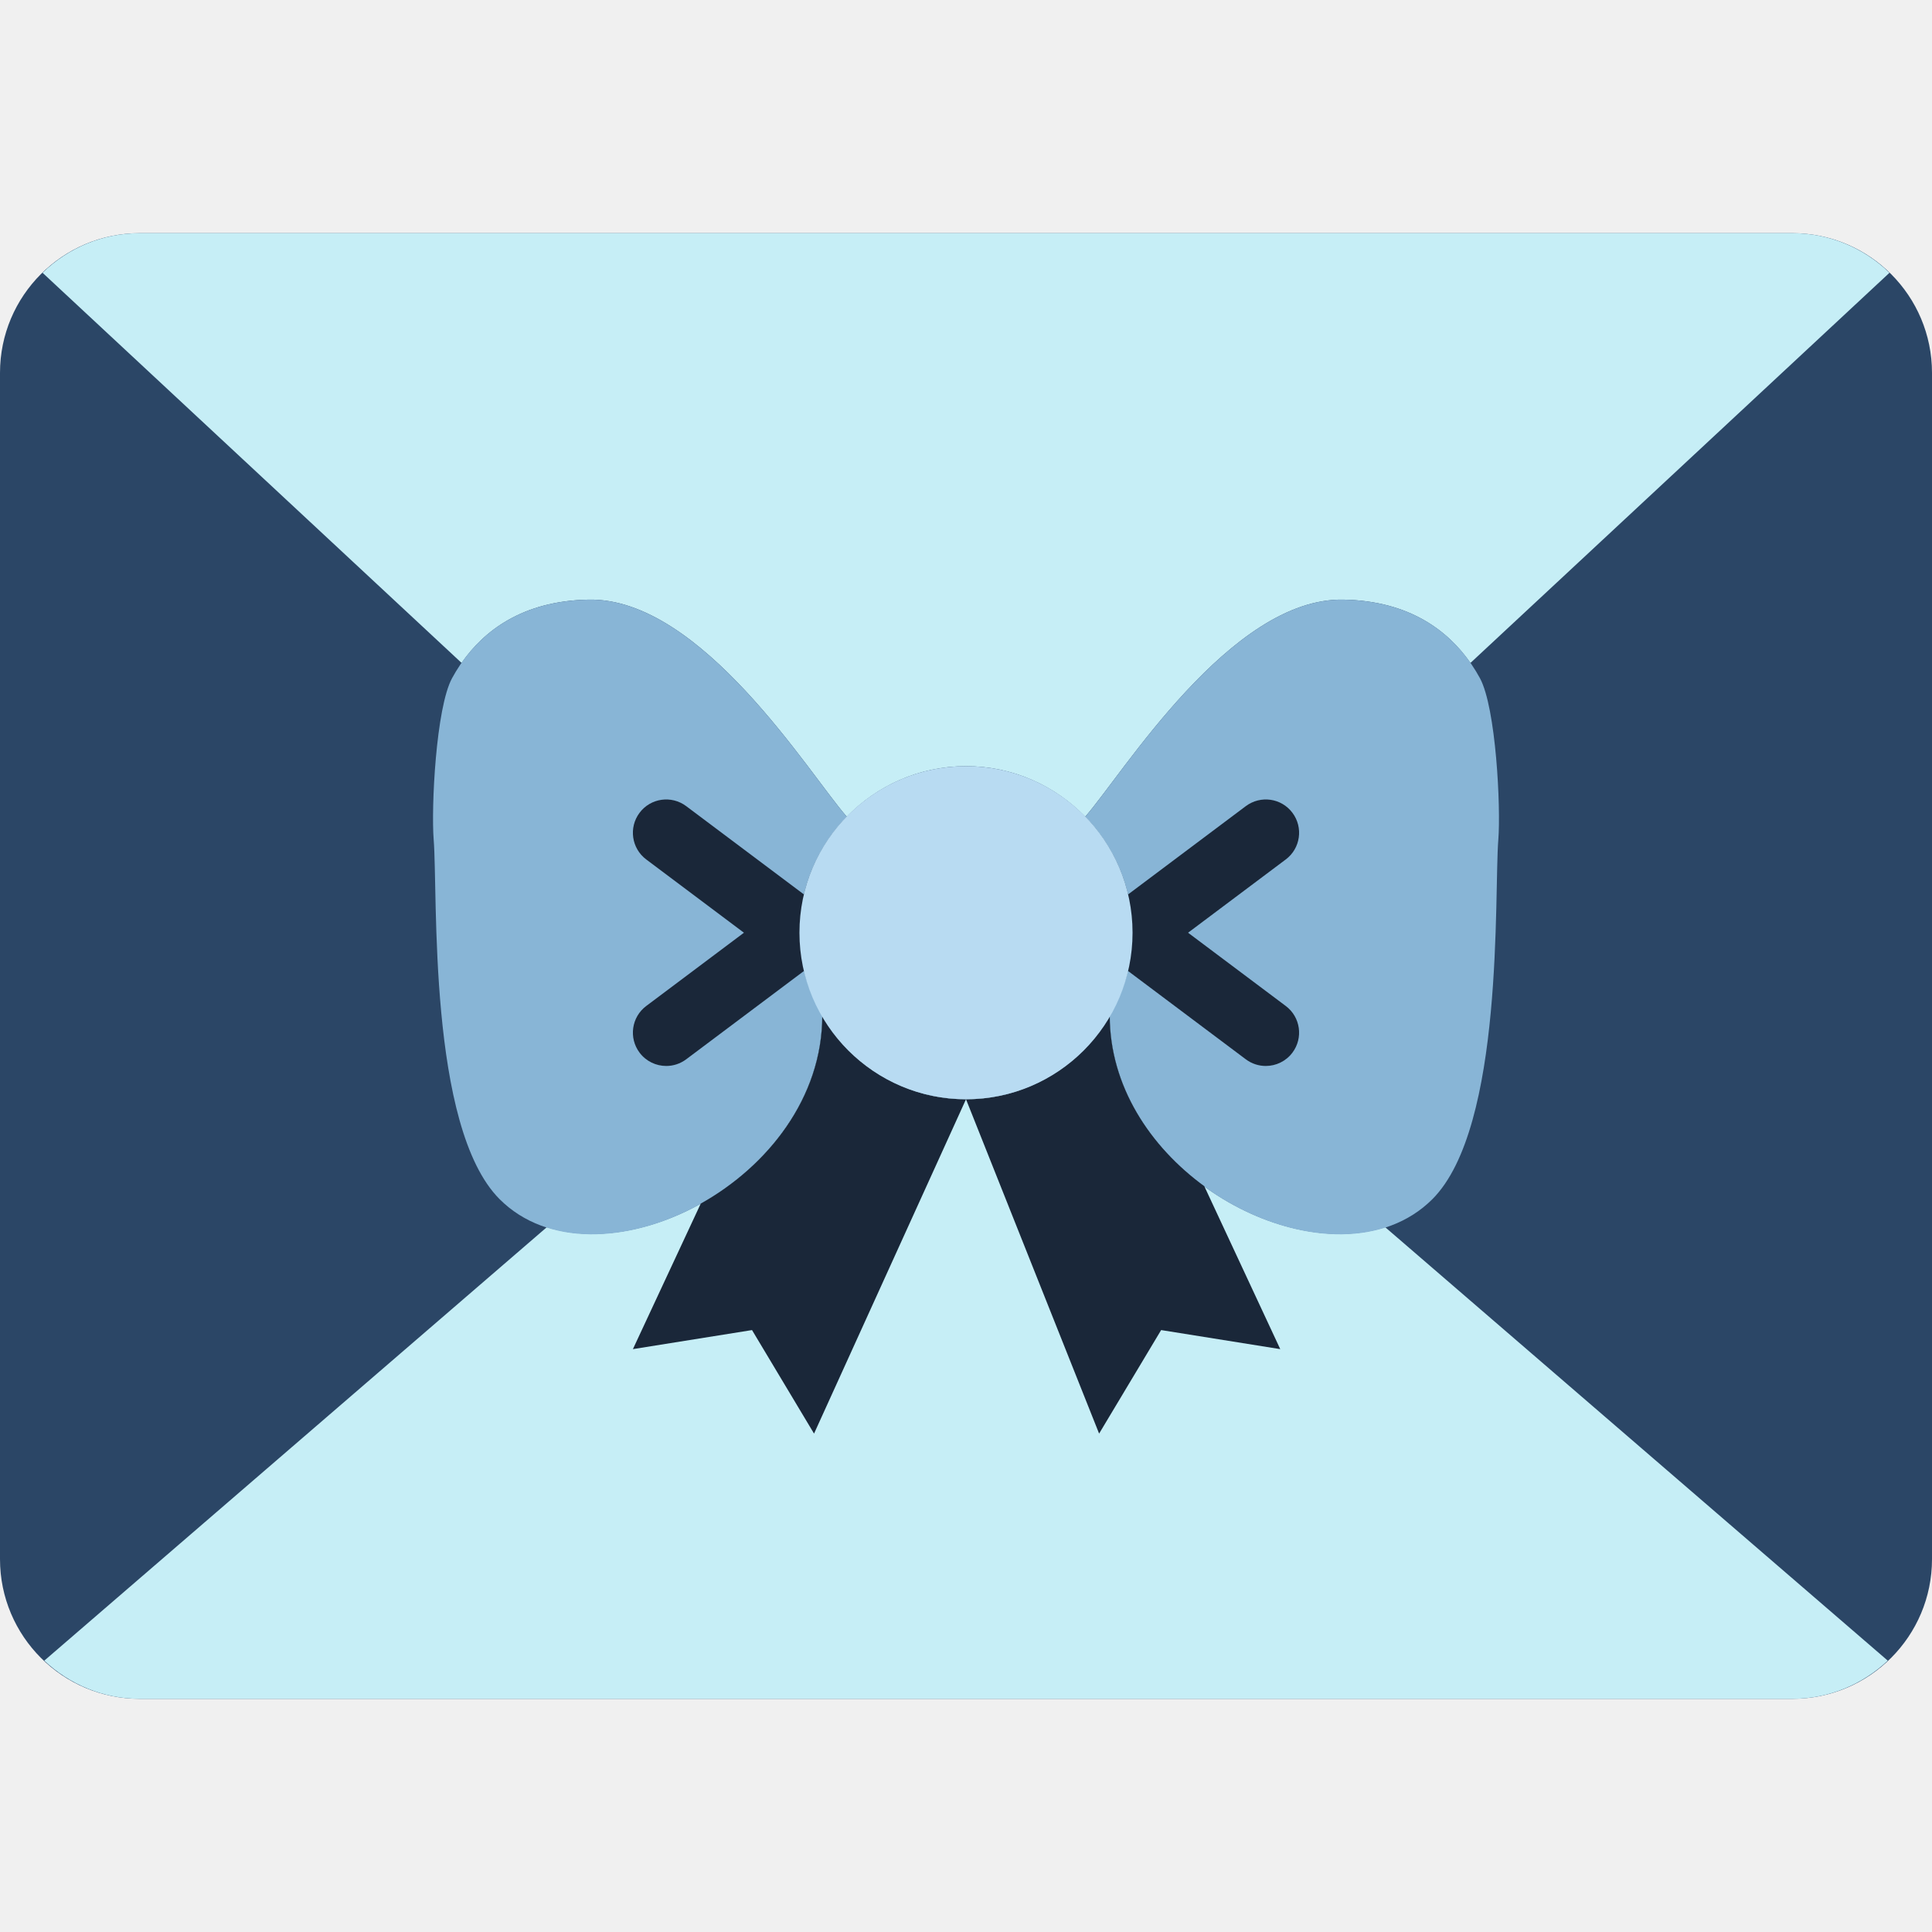
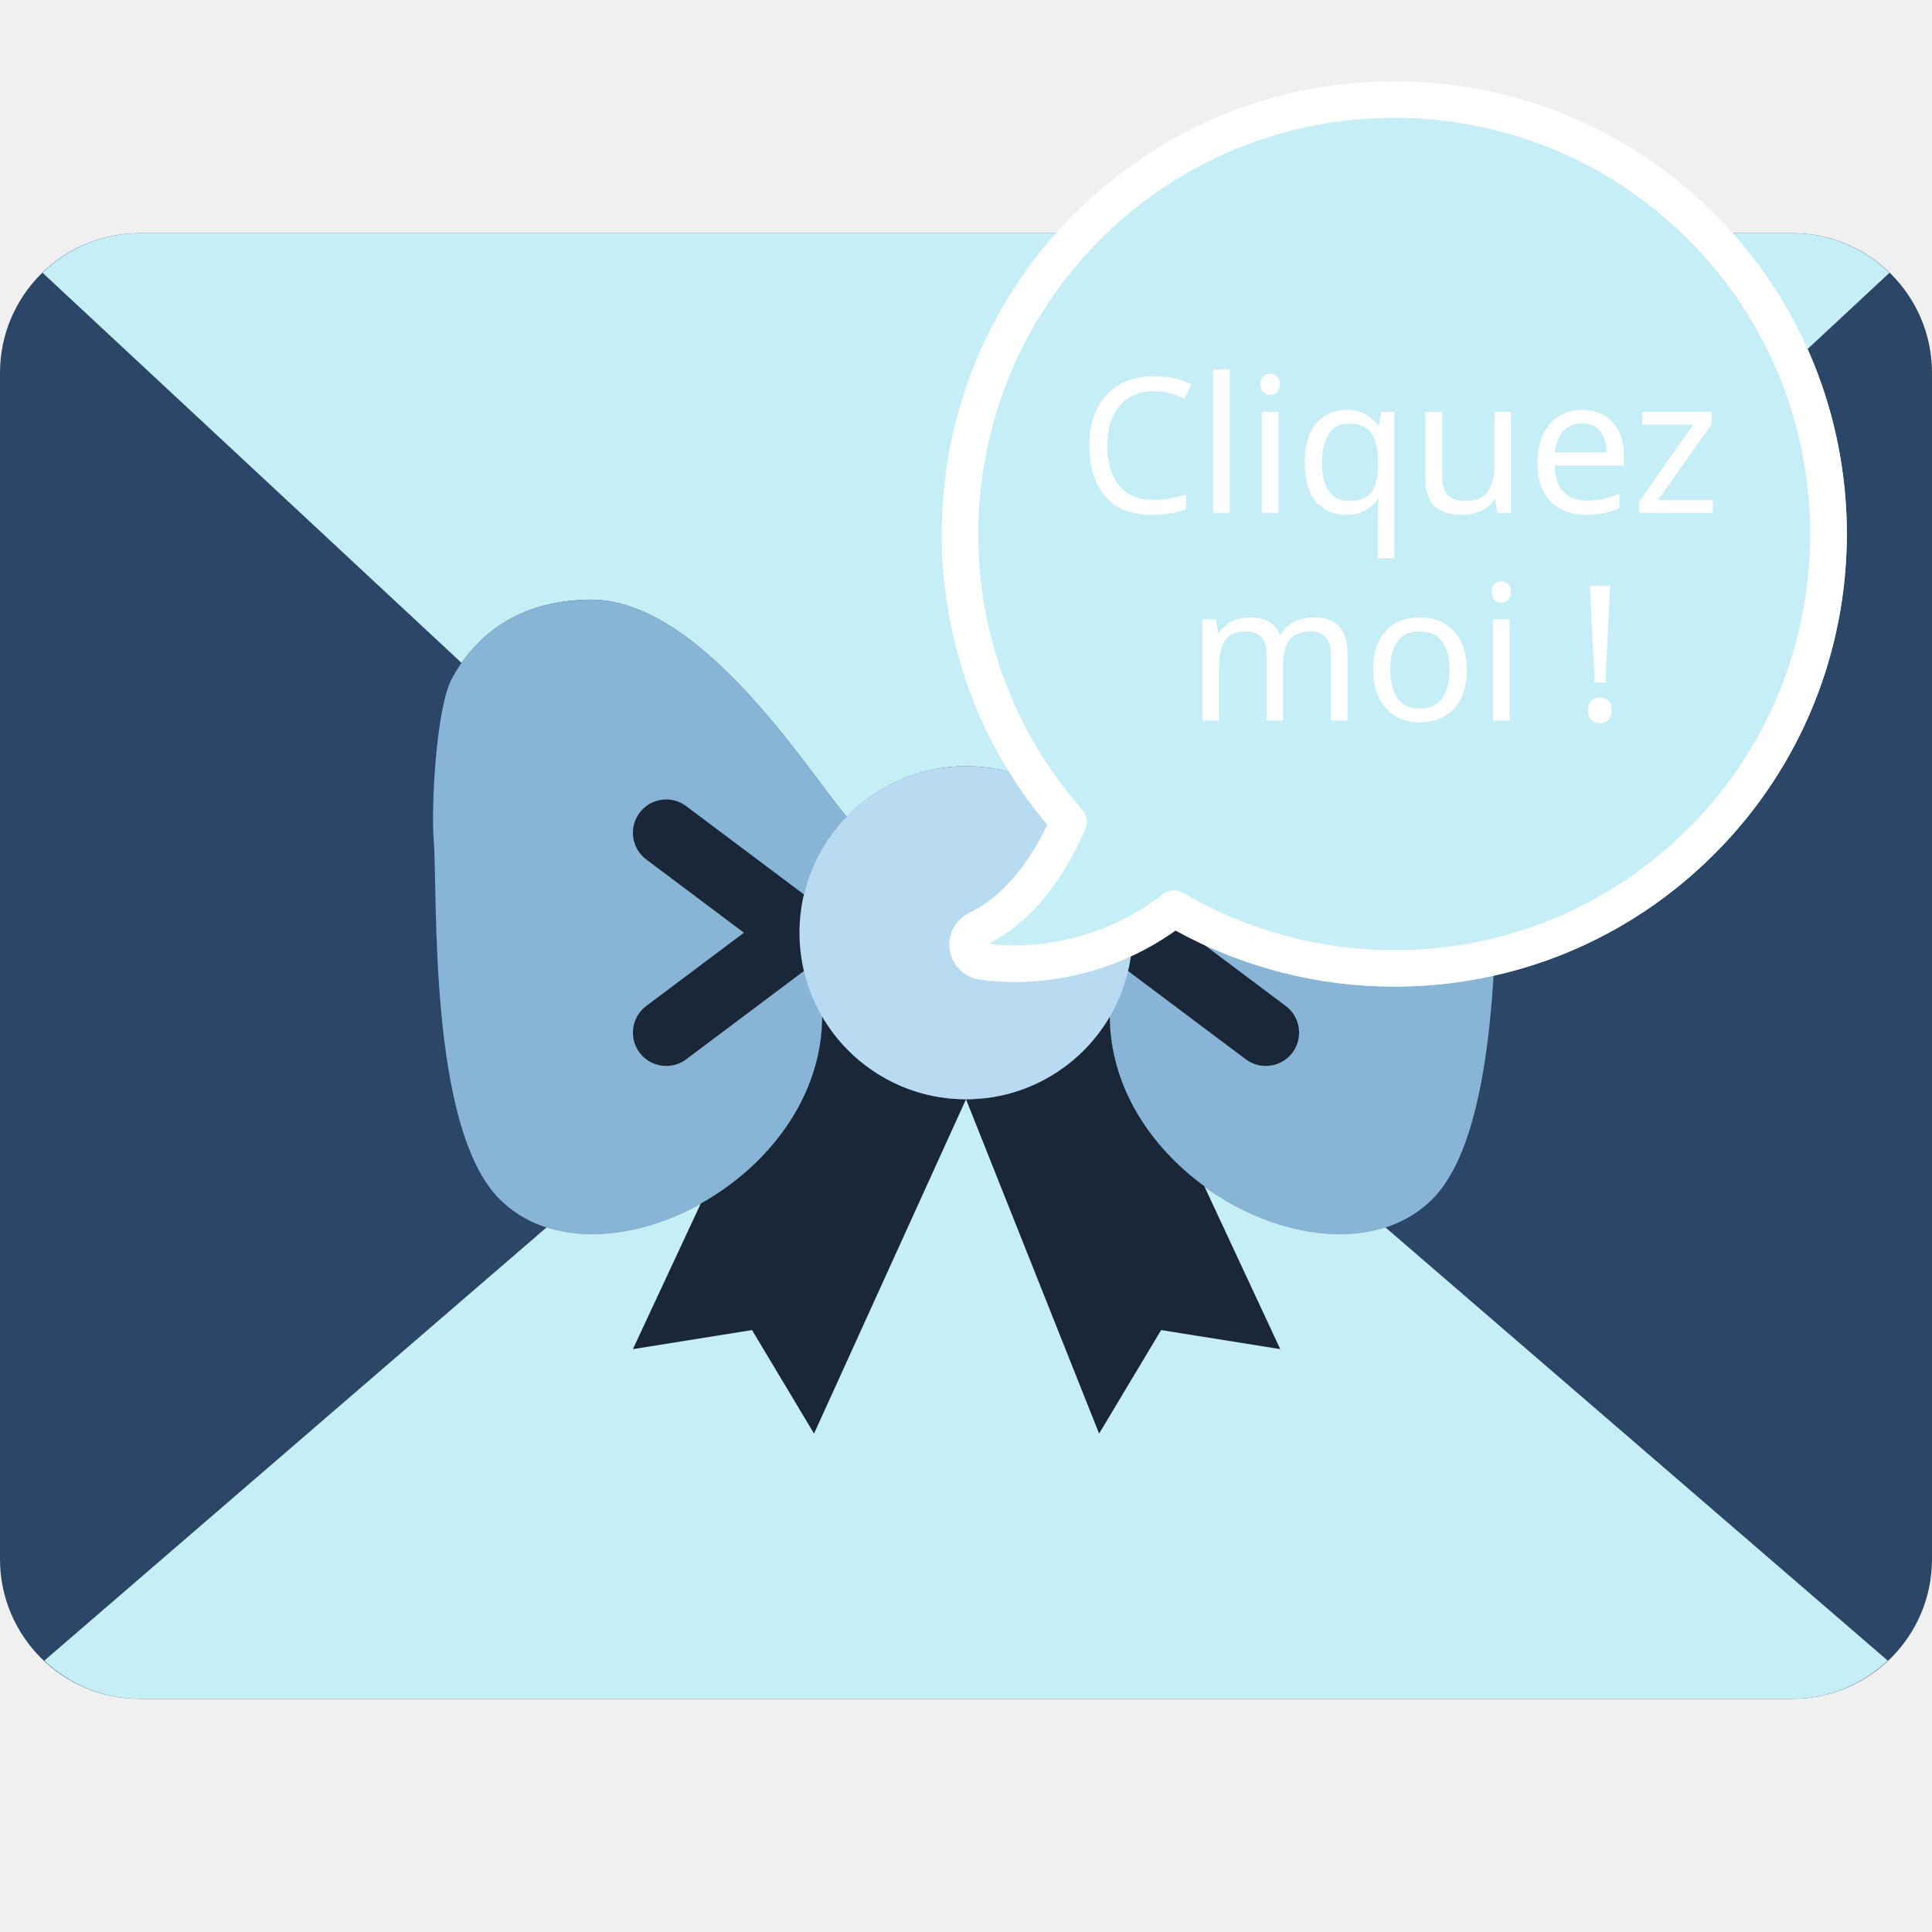
- <svg xmlns="http://www.w3.org/2000/svg" version="1.1" id="Layer_1" x="0px" y="0px" viewBox="0 0 512 512" style="enable-background:new 0 0 512 512;" xml:space="preserve" width="512px" height="512px" class="">
-   <g>
+ <svg xmlns="http://www.w3.org/2000/svg" version="1.1" x="0px" y="0px" width="512px" height="512px" viewBox="0 0 512 512" enable-background="new 0 0 512 512" xml:space="preserve">
+   <g id="Layer_1" display="none">
+     <g display="inline">
+       <g>
+         <path fill="#FABCA3" d="M474.977,450.207H37.032C16.578,450.207,0,433.629,0,413.184V98.816     c0-20.445,16.578-37.023,37.032-37.023h437.944c20.454,0,37.023,16.578,37.023,37.023v314.368     C512,433.629,495.431,450.207,474.977,450.207" />
+         <g>
+           <path fill="#EAD8C3" d="M367.08,325.209c-28.531,9.163-72.986-17.814-72.986-56.107l0,0      c-7.627,13.215-21.742,22.209-38.091,22.209c-16.358,0-30.464-8.994-38.091-22.209l0,0c0,38.293-44.447,65.262-72.986,56.107      L11.735,440.091c6.63,6.232,15.484,10.116,25.3,10.116H474.98c9.815,0,18.67-3.884,25.3-10.116L367.08,325.209z" />
+           <path fill="#EAD8C3" d="M474.975,61.793H37.03c-10.028,0-19.085,4.025-25.759,10.496l111.051,103.389      c5.817-8.351,15.969-16.437,33.651-16.772c29.943-0.574,58.606,46.362,68.431,57.529c8.015-8.236,19.191-13.391,31.594-13.391      c12.412,0,23.578,5.155,31.594,13.391c9.834-11.167,38.497-58.103,68.44-57.529c17.682,0.335,27.833,8.43,33.65,16.781      L500.734,72.289C494.069,65.818,485.003,61.793,474.975,61.793" />
+         </g>
+         <path fill="#8DC4FD" d="M119.804,179.719c5.208-9.569,15.625-20.427,36.167-20.815c29.943-0.574,58.606,46.362,68.431,57.529     c-7.733,7.954-12.544,18.776-12.544,30.746c0,8.024,2.304,15.439,6.047,21.928c0,44.553-60.248,73.931-85.495,48.692     c-19.112-19.12-16.331-81.108-17.479-95.241C114.243,213.934,115.541,187.558,119.804,179.719" />
+         <g>
+           <path fill="#A7D6FE" d="M211.853,256.008c-1.836,0-3.699-0.574-5.288-1.766l-35.31-26.483      c-3.902-2.922-4.687-8.457-1.766-12.359c2.931-3.911,8.457-4.687,12.359-1.766l35.31,26.483      c3.902,2.922,4.687,8.457,1.766,12.359C217.185,254.79,214.537,256.008,211.853,256.008" />
+           <path fill="#A7D6FE" d="M176.561,282.491c-2.684,0-5.332-1.218-7.071-3.531c-2.922-3.901-2.136-9.437,1.766-12.358l35.31-26.483      c3.911-2.913,9.437-2.136,12.359,1.766c2.922,3.902,2.136,9.437-1.766,12.359l-35.31,26.483      C180.259,281.917,178.397,282.491,176.561,282.491" />
+         </g>
+         <path fill="#8DC4FD" d="M392.196,179.719c-5.208-9.569-15.625-20.427-36.167-20.815c-29.943-0.574-58.606,46.362-68.432,57.529     c7.733,7.954,12.545,18.776,12.545,30.746c0,8.024-2.305,15.439-6.047,21.928c0,44.553,60.247,73.931,85.494,48.692     c19.112-19.12,16.331-81.108,17.479-95.241C397.758,213.934,396.46,187.558,392.196,179.719" />
+         <g>
+           <path fill="#A7D6FE" d="M300.146,256.008c-2.684,0-5.332-1.218-7.07-3.531c-2.922-3.902-2.137-9.437,1.766-12.359l35.311-26.483      c3.91-2.922,9.437-2.145,12.358,1.766c2.922,3.902,2.136,9.437-1.766,12.359l-35.31,26.483      C303.846,255.435,301.982,256.008,300.146,256.008" />
+           <path fill="#A7D6FE" d="M335.439,282.491c-1.837,0-3.699-0.574-5.288-1.767l-35.311-26.482      c-3.901-2.922-4.687-8.457-1.766-12.359c2.931-3.902,8.457-4.679,12.358-1.766l35.311,26.482      c3.902,2.922,4.687,8.457,1.766,12.359C340.771,281.273,338.123,282.491,335.439,282.491" />
+           <path fill="#A7D6FE" d="M294.093,269.105L294.093,269.105c-7.627,13.215-21.741,22.209-38.091,22.209      c-16.358,0-30.464-8.994-38.091-22.209l0,0c0,21.821-14.486,39.953-32.203,49.857l-17.982,38.568l31.567-5.049l16.437,27.436      l40.271-88.602l35.274,88.602l16.438-27.436l31.567,5.049l-20.127-43.176C304.861,303.921,294.093,287.898,294.093,269.105" />
+         </g>
+         <path fill="#7DAEE9" d="M300.139,247.177c0,24.373-19.766,44.138-44.139,44.138s-44.138-19.765-44.138-44.138     c0-24.373,19.765-44.138,44.138-44.138S300.139,222.804,300.139,247.177" />
+       </g>
+     </g>
+   </g>
+   <g id="Calque_3" display="none">
+     <g display="inline">
+       <g>
+         <path fill="#4F0611" d="M474.977,450.207H37.032C16.578,450.207,0,433.629,0,413.184V98.816     c0-20.445,16.578-37.023,37.032-37.023h437.944c20.454,0,37.023,16.578,37.023,37.023v314.368     C512,433.629,495.431,450.207,474.977,450.207" />
+         <g>
+           <path fill="#CF4E62" d="M367.08,325.209c-28.531,9.163-72.986-17.814-72.986-56.107l0,0      c-7.627,13.215-21.742,22.209-38.091,22.209c-16.358,0-30.464-8.994-38.091-22.209l0,0c0,38.293-44.447,65.262-72.986,56.107      L11.735,440.091c6.63,6.232,15.484,10.116,25.3,10.116H474.98c9.815,0,18.67-3.884,25.3-10.116L367.08,325.209z" />
+           <path fill="#CF4E62" d="M474.975,61.793H37.03c-10.028,0-19.085,4.025-25.759,10.496l111.051,103.389      c5.817-8.351,15.969-16.437,33.651-16.772c29.943-0.574,58.606,46.362,68.431,57.529c8.015-8.236,19.191-13.391,31.594-13.391      c12.412,0,23.578,5.155,31.594,13.391c9.834-11.167,38.497-58.103,68.44-57.529c17.682,0.335,27.833,8.43,33.65,16.781      L500.734,72.289C494.069,65.818,485.003,61.793,474.975,61.793" />
+         </g>
+         <path fill="#820A1D" d="M119.804,179.719c5.208-9.569,15.625-20.427,36.167-20.815c29.943-0.574,58.606,46.362,68.431,57.529     c-7.733,7.954-12.544,18.776-12.544,30.746c0,8.024,2.304,15.439,6.047,21.928c0,44.553-60.248,73.931-85.495,48.692     c-19.112-19.12-16.331-81.108-17.479-95.241C114.243,213.934,115.541,187.558,119.804,179.719" />
+         <g>
+           <path fill="#973948" d="M211.853,256.008c-1.836,0-3.699-0.574-5.288-1.766l-35.31-26.483      c-3.902-2.922-4.687-8.457-1.766-12.359c2.931-3.911,8.457-4.687,12.359-1.766l35.31,26.483      c3.902,2.922,4.687,8.457,1.766,12.359C217.185,254.79,214.537,256.008,211.853,256.008" />
+           <path fill="#973948" d="M176.561,282.491c-2.684,0-5.332-1.218-7.071-3.531c-2.922-3.901-2.136-9.437,1.766-12.358l35.31-26.483      c3.911-2.913,9.437-2.136,12.359,1.766c2.922,3.902,2.136,9.437-1.766,12.359l-35.31,26.483      C180.259,281.917,178.397,282.491,176.561,282.491" />
+         </g>
+         <path fill="#820A1D" d="M392.196,179.719c-5.208-9.569-15.625-20.427-36.167-20.815c-29.943-0.574-58.606,46.362-68.432,57.529     c7.733,7.954,12.545,18.776,12.545,30.746c0,8.024-2.305,15.439-6.047,21.928c0,44.553,60.247,73.931,85.494,48.692     c19.112-19.12,16.331-81.108,17.479-95.241C397.758,213.934,396.46,187.558,392.196,179.719" />
+         <g>
+           <path fill="#973948" d="M300.146,256.008c-2.684,0-5.332-1.218-7.07-3.531c-2.922-3.901-2.137-9.437,1.766-12.358l35.311-26.483      c3.91-2.922,9.437-2.145,12.358,1.766c2.922,3.902,2.136,9.437-1.766,12.359l-35.31,26.483      C303.846,255.436,301.982,256.008,300.146,256.008" />
+           <path fill="#973948" d="M335.439,282.491c-1.837,0-3.699-0.574-5.288-1.767l-35.311-26.482      c-3.901-2.922-4.687-8.457-1.766-12.359c2.931-3.902,8.457-4.679,12.358-1.766l35.311,26.482      c3.902,2.922,4.687,8.457,1.766,12.359C340.771,281.273,338.123,282.491,335.439,282.491" />
+           <path fill="#973948" d="M294.093,269.105L294.093,269.105c-7.627,13.215-21.741,22.209-38.091,22.209      c-16.358,0-30.464-8.994-38.091-22.209l0,0c0,21.821-14.486,39.953-32.203,49.857l-17.982,38.568l31.567-5.049l16.437,27.436      l40.271-88.602l35.274,88.602l16.438-27.436l31.567,5.049l-20.127-43.176C304.861,303.921,294.093,287.898,294.093,269.105" />
+         </g>
+         <path fill="#CF112D" d="M300.139,247.177c0,24.373-19.766,44.138-44.139,44.138s-44.138-19.765-44.138-44.138     c0-24.373,19.765-44.138,44.138-44.138S300.139,222.804,300.139,247.177" />
+       </g>
+     </g>
+   </g>
+   <g id="Calque_4" display="none">
+     <g display="inline">
+       <g>
+         <path fill="#F59A7B" d="M474.977,450.207H37.032C16.578,450.207,0,433.629,0,413.184V98.816     c0-20.445,16.578-37.023,37.032-37.023h437.944c20.454,0,37.023,16.578,37.023,37.023v314.368     C512,433.629,495.431,450.207,474.977,450.207" />
+         <g>
+           <path fill="#FCD8C0" d="M367.08,325.209c-28.531,9.163-72.986-17.814-72.986-56.107l0,0      c-7.627,13.215-21.742,22.209-38.091,22.209c-16.358,0-30.464-8.994-38.091-22.209l0,0c0,38.293-44.447,65.262-72.986,56.107      L11.735,440.091c6.63,6.232,15.484,10.116,25.3,10.116H474.98c9.815,0,18.67-3.884,25.3-10.116L367.08,325.209z" />
+           <path fill="#FCD8C0" d="M474.975,61.793H37.03c-10.028,0-19.085,4.025-25.759,10.496l111.051,103.389      c5.817-8.351,15.969-16.437,33.651-16.772c29.943-0.574,58.606,46.362,68.431,57.529c8.015-8.236,19.191-13.391,31.594-13.391      c12.412,0,23.578,5.155,31.594,13.391c9.834-11.167,38.497-58.103,68.44-57.529c17.682,0.335,27.833,8.43,33.65,16.781      L500.734,72.289C494.069,65.818,485.003,61.793,474.975,61.793" />
+         </g>
+         <path fill="#BEFAE2" d="M119.804,179.719c5.208-9.569,15.625-20.427,36.167-20.815c29.943-0.574,58.606,46.362,68.431,57.529     c-7.733,7.954-12.544,18.776-12.544,30.747c0,8.023,2.304,15.438,6.047,21.928c0,44.553-60.248,73.931-85.495,48.692     c-19.112-19.12-16.331-81.108-17.479-95.241C114.243,213.934,115.541,187.558,119.804,179.719" />
+         <g>
+           <path fill="#87FFE5" d="M211.853,256.008c-1.836,0-3.699-0.574-5.288-1.766l-35.31-26.483      c-3.902-2.922-4.687-8.457-1.766-12.359c2.931-3.911,8.457-4.687,12.359-1.766l35.31,26.483      c3.902,2.922,4.687,8.457,1.766,12.359C217.185,254.79,214.537,256.008,211.853,256.008" />
+           <path fill="#87FFE5" d="M176.561,282.491c-2.684,0-5.332-1.218-7.071-3.531c-2.922-3.901-2.136-9.437,1.766-12.358l35.31-26.483      c3.911-2.913,9.437-2.136,12.359,1.766c2.922,3.902,2.136,9.437-1.766,12.359l-35.31,26.483      C180.259,281.917,178.397,282.491,176.561,282.491" />
+         </g>
+         <path fill="#BEFAE2" d="M392.196,179.719c-5.208-9.569-15.625-20.427-36.167-20.815c-29.943-0.574-58.606,46.362-68.432,57.529     c7.733,7.954,12.545,18.776,12.545,30.747c0,8.023-2.305,15.438-6.047,21.928c0,44.553,60.247,73.931,85.494,48.692     c19.112-19.12,16.331-81.108,17.479-95.241C397.758,213.934,396.46,187.558,392.196,179.719" />
+         <g>
+           <path fill="#87FFE5" d="M300.146,256.008c-2.684,0-5.332-1.218-7.07-3.531c-2.922-3.901-2.137-9.437,1.766-12.358l35.311-26.483      c3.91-2.922,9.437-2.145,12.358,1.766c2.922,3.902,2.136,9.437-1.766,12.359l-35.31,26.483      C303.846,255.436,301.982,256.008,300.146,256.008" />
+           <path fill="#87FFE5" d="M335.439,282.491c-1.837,0-3.699-0.574-5.288-1.767l-35.311-26.482      c-3.901-2.922-4.687-8.457-1.766-12.359c2.931-3.902,8.457-4.679,12.358-1.766l35.311,26.482      c3.902,2.922,4.687,8.457,1.766,12.359C340.771,281.273,338.123,282.491,335.439,282.491" />
+           <path fill="#87FFE5" d="M294.093,269.105L294.093,269.105c-7.627,13.215-21.741,22.209-38.091,22.209      c-16.358,0-30.464-8.994-38.091-22.209l0,0c0,21.821-14.486,39.953-32.203,49.857l-17.982,38.568l31.567-5.049l16.437,27.436      l40.271-88.602l35.274,88.602l16.438-27.436l31.567,5.049l-20.127-43.176C304.861,303.921,294.093,287.898,294.093,269.105" />
+         </g>
+         <path fill="#E7FAFA" d="M300.139,247.177c0,24.373-19.766,44.138-44.139,44.138s-44.138-19.765-44.138-44.138     c0-24.373,19.765-44.138,44.138-44.138S300.139,222.804,300.139,247.177" />
+       </g>
+     </g>
+   </g>
+   <g id="Calque_5" display="none">
+     <g display="inline">
+       <g>
+         <path fill="#4B7F8B" d="M474.977,450.207H37.032C16.578,450.207,0,433.629,0,413.184V98.816     c0-20.445,16.578-37.023,37.032-37.023h437.943c20.454,0,37.023,16.578,37.023,37.023v314.368     C512,433.629,495.431,450.207,474.977,450.207" />
+         <g>
+           <path fill="#B4D6C2" d="M367.08,325.209c-28.531,9.163-72.986-17.814-72.986-56.107l0,0      c-7.627,13.215-21.742,22.209-38.091,22.209c-16.358,0-30.464-8.994-38.091-22.209l0,0c0,38.293-44.447,65.263-72.986,56.107      L11.735,440.091c6.63,6.232,15.484,10.116,25.3,10.116H474.98c9.814,0,18.67-3.884,25.3-10.116L367.08,325.209z" />
+           <path fill="#B4D6C2" d="M474.975,61.793H37.03c-10.028,0-19.085,4.025-25.759,10.496l111.051,103.389      c5.817-8.351,15.969-16.437,33.651-16.772c29.943-0.574,58.606,46.362,68.431,57.529c8.015-8.236,19.191-13.391,31.594-13.391      c12.412,0,23.578,5.155,31.594,13.391c9.834-11.167,38.497-58.103,68.44-57.529c17.682,0.335,27.833,8.43,33.649,16.781      L500.734,72.289C494.069,65.818,485.003,61.793,474.975,61.793" />
+         </g>
+         <path fill="#F1DFBA" d="M119.804,179.719c5.208-9.569,15.625-20.427,36.167-20.815c29.943-0.574,58.606,46.362,68.431,57.529     c-7.733,7.954-12.544,18.776-12.544,30.747c0,8.023,2.304,15.438,6.047,21.928c0,44.553-60.248,73.931-85.495,48.691     c-19.112-19.119-16.331-81.107-17.479-95.241C114.243,213.934,115.541,187.558,119.804,179.719" />
+         <g>
+           <path fill="#D8A086" d="M211.853,256.008c-1.836,0-3.699-0.574-5.288-1.766l-35.31-26.483      c-3.902-2.922-4.687-8.457-1.766-12.359c2.931-3.911,8.457-4.687,12.359-1.766l35.31,26.483      c3.902,2.922,4.687,8.457,1.766,12.359C217.185,254.79,214.537,256.008,211.853,256.008" />
+           <path fill="#D8A086" d="M176.561,282.491c-2.684,0-5.332-1.218-7.071-3.531c-2.922-3.901-2.136-9.437,1.766-12.358l35.31-26.482      c3.911-2.913,9.437-2.137,12.359,1.766c2.922,3.902,2.136,9.438-1.766,12.359l-35.31,26.482      C180.259,281.917,178.397,282.491,176.561,282.491" />
+         </g>
+         <path fill="#F1DFBA" d="M392.196,179.719c-5.208-9.569-15.625-20.427-36.167-20.815c-29.943-0.574-58.606,46.362-68.432,57.529     c7.732,7.954,12.545,18.776,12.545,30.747c0,8.023-2.306,15.438-6.047,21.928c0,44.553,60.246,73.931,85.493,48.691     c19.112-19.119,16.331-81.107,17.479-95.241C397.758,213.934,396.46,187.558,392.196,179.719" />
+         <g>
+           <path fill="#D8A086" d="M300.146,256.008c-2.685,0-5.332-1.218-7.07-3.531c-2.922-3.901-2.137-9.437,1.766-12.358l35.312-26.483      c3.909-2.922,9.437-2.145,12.357,1.766c2.922,3.902,2.136,9.437-1.766,12.359l-35.31,26.483      C303.846,255.436,301.982,256.008,300.146,256.008" />
+           <path fill="#D8A086" d="M335.439,282.491c-1.838,0-3.699-0.574-5.288-1.767l-35.312-26.482c-3.9-2.922-4.688-8.457-1.766-12.359      c2.931-3.902,8.457-4.679,12.357-1.766l35.312,26.482c3.901,2.922,4.687,8.457,1.766,12.358      C340.771,281.273,338.123,282.491,335.439,282.491" />
+           <path fill="#D8A086" d="M294.093,269.105L294.093,269.105c-7.627,13.215-21.741,22.209-38.091,22.209      c-16.358,0-30.464-8.994-38.091-22.209l0,0c0,21.82-14.486,39.953-32.203,49.856l-17.982,38.568l31.567-5.05l16.437,27.437      l40.271-88.603l35.274,88.603l16.438-27.437l31.567,5.05l-20.127-43.177C304.861,303.921,294.093,287.898,294.093,269.105" />
+         </g>
+         <path fill="#F2F2EF" d="M300.139,247.177c0,24.373-19.766,44.138-44.139,44.138s-44.138-19.765-44.138-44.138     c0-24.373,19.765-44.138,44.138-44.138S300.139,222.804,300.139,247.177" />
+       </g>
+     </g>
+   </g>
+   <g id="Calque_6">
    <g>
-       <path style="fill:#2B4666" d="M474.977,450.207H37.032C16.578,450.207,0,433.629,0,413.184V98.816   c0-20.445,16.578-37.023,37.032-37.023h437.945c20.454,0,37.023,16.578,37.023,37.023v314.368   C512,433.629,495.431,450.207,474.977,450.207" data-original="#D6CEC5" class="" data-old_color="#F59A7B" />
      <g>
-         <path style="fill:#C6EEF6" d="M367.08,325.209c-28.531,9.163-72.986-17.814-72.986-56.108l0,0    c-7.627,13.215-21.742,22.21-38.091,22.21c-16.358,0-30.464-8.995-38.091-22.21l0,0c0,38.294-44.447,65.262-72.986,56.108    L11.735,440.091c6.63,6.232,15.484,10.116,25.3,10.116H474.98c9.816,0,18.67-3.884,25.3-10.116L367.08,325.209z" data-original="#F7EEE4" class="active-path" data-old_color="#FCD8C0" />
-         <path style="fill:#C6EEF6" d="M474.975,61.793H37.03c-10.028,0-19.085,4.025-25.759,10.496l111.051,103.389    c5.817-8.351,15.969-16.437,33.651-16.772c29.943-0.574,58.606,46.362,68.431,57.529c8.015-8.236,19.191-13.391,31.594-13.391    c12.412,0,23.578,5.155,31.594,13.391c9.834-11.167,38.497-58.103,68.44-57.529c17.682,0.335,27.833,8.43,33.651,16.781    L500.734,72.289C494.069,65.818,485.003,61.793,474.975,61.793" data-original="#F7EEE4" class="active-path" data-old_color="#FCD8C0" />
+         <path fill="#2B4666" d="M474.977,450.207H37.032C16.578,450.207,0,433.629,0,413.184V98.816     c0-20.445,16.578-37.023,37.032-37.023h437.944c20.454,0,37.023,16.578,37.023,37.023v314.368     C512,433.629,495.431,450.207,474.977,450.207" />
+         <g>
+           <path fill="#C6EEF6" d="M367.08,325.209c-28.531,9.163-72.986-17.814-72.986-56.107l0,0      c-7.627,13.215-21.742,22.209-38.091,22.209c-16.358,0-30.464-8.994-38.091-22.209l0,0c0,38.293-44.447,65.262-72.986,56.107      L11.735,440.091c6.63,6.232,15.484,10.116,25.3,10.116H474.98c9.815,0,18.67-3.884,25.3-10.116L367.08,325.209z" />
+           <path fill="#C6EEF6" d="M474.975,61.793H37.03c-10.028,0-19.085,4.025-25.759,10.496l111.051,103.389      c5.817-8.351,15.969-16.437,33.651-16.772c29.943-0.574,58.606,46.362,68.431,57.529c8.015-8.236,19.191-13.391,31.594-13.391      c12.412,0,23.578,5.155,31.594,13.391c9.834-11.167,38.497-58.103,68.44-57.529c17.682,0.335,27.833,8.43,33.65,16.781      L500.734,72.289C494.069,65.818,485.003,61.793,474.975,61.793" />
+         </g>
+         <path fill="#88B5D6" d="M119.804,179.719c5.208-9.569,15.625-20.427,36.167-20.815c29.943-0.574,58.606,46.362,68.431,57.529     c-7.733,7.954-12.544,18.776-12.544,30.747c0,8.023,2.304,15.438,6.047,21.928c0,44.553-60.248,73.931-85.495,48.692     c-19.112-19.12-16.331-81.108-17.479-95.241C114.243,213.934,115.541,187.558,119.804,179.719" />
+         <g>
+           <path fill="#1A2739" d="M211.853,256.008c-1.836,0-3.699-0.574-5.288-1.766l-35.31-26.483      c-3.902-2.922-4.687-8.457-1.766-12.359c2.931-3.911,8.457-4.687,12.359-1.766l35.31,26.483      c3.902,2.922,4.687,8.457,1.766,12.359C217.185,254.79,214.537,256.008,211.853,256.008" />
+           <path fill="#1A2739" d="M176.561,282.491c-2.684,0-5.332-1.218-7.071-3.531c-2.922-3.901-2.136-9.437,1.766-12.358l35.31-26.483      c3.911-2.913,9.437-2.136,12.359,1.766c2.922,3.902,2.136,9.437-1.766,12.359l-35.31,26.483      C180.259,281.917,178.397,282.491,176.561,282.491" />
+         </g>
+         <path fill="#88B5D6" d="M392.196,179.719c-5.208-9.569-15.625-20.427-36.167-20.815c-29.943-0.574-58.606,46.362-68.432,57.529     c7.733,7.954,12.545,18.776,12.545,30.747c0,8.023-2.305,15.438-6.047,21.928c0,44.553,60.247,73.931,85.494,48.692     c19.112-19.12,16.331-81.108,17.479-95.241C397.758,213.934,396.46,187.558,392.196,179.719" />
+         <g>
+           <path fill="#1A2739" d="M300.146,256.008c-2.684,0-5.332-1.218-7.07-3.531c-2.922-3.901-2.137-9.437,1.766-12.358l35.311-26.483      c3.91-2.922,9.437-2.145,12.358,1.766c2.922,3.902,2.136,9.437-1.766,12.359l-35.31,26.483      C303.846,255.436,301.982,256.008,300.146,256.008" />
+           <path fill="#1A2739" d="M335.439,282.491c-1.837,0-3.699-0.574-5.288-1.767l-35.311-26.482      c-3.901-2.922-4.687-8.457-1.766-12.359c2.931-3.902,8.457-4.679,12.358-1.766l35.311,26.482      c3.902,2.922,4.687,8.457,1.766,12.359C340.771,281.273,338.123,282.491,335.439,282.491" />
+           <path fill="#1A2739" d="M294.093,269.105L294.093,269.105c-7.627,13.215-21.741,22.209-38.091,22.209      c-16.358,0-30.464-8.994-38.091-22.209l0,0c0,21.821-14.486,39.953-32.203,49.857l-17.982,38.568l31.567-5.049l16.437,27.436      l40.271-88.602l35.274,88.602l16.438-27.436l31.567,5.049l-20.127-43.176C304.861,303.921,294.093,287.898,294.093,269.105" />
+         </g>
+         <path fill="#B8DBF2" d="M300.139,247.177c0,24.373-19.766,44.138-44.139,44.138s-44.138-19.765-44.138-44.138     c0-24.373,19.765-44.138,44.138-44.138S300.139,222.804,300.139,247.177" />
      </g>
-       <path style="fill:#88B5D6" d="M119.804,179.719c5.208-9.569,15.625-20.427,36.167-20.815   c29.943-0.574,58.606,46.362,68.431,57.529c-7.733,7.954-12.544,18.776-12.544,30.746c0,8.024,2.304,15.439,6.047,21.928   c0,44.553-60.248,73.931-85.495,48.693c-19.112-19.121-16.331-81.108-17.479-95.241   C114.243,213.934,115.541,187.558,119.804,179.719" data-original="#BE3A2B" class="" data-old_color="#BEFAE2" />
+     </g>
+   </g>
+   <g id="Calque_2">
+     <g>
      <g>
-         <path style="fill:#1A2739" d="M211.853,256.008c-1.836,0-3.699-0.574-5.288-1.766l-35.31-26.483    c-3.902-2.922-4.687-8.457-1.766-12.359c2.931-3.911,8.457-4.687,12.359-1.766l35.31,26.483c3.902,2.922,4.687,8.457,1.766,12.359    C217.185,254.79,214.537,256.008,211.853,256.008" data-original="#922C25" class="" data-old_color="#87FFE5" />
-         <path style="fill:#1A2739" d="M176.561,282.491c-2.684,0-5.332-1.218-7.071-3.531c-2.922-3.902-2.136-9.437,1.766-12.359    l35.31-26.483c3.911-2.913,9.437-2.136,12.359,1.766s2.136,9.437-1.766,12.359l-35.31,26.483    C180.259,281.917,178.397,282.491,176.561,282.491" data-original="#922C25" class="" data-old_color="#87FFE5" />
+         <g>
+           <g>
+             <path fill="#C6EEF6" d="M256.799,241.98c-3.672,1.812-5.728,5.729-5.092,9.742c0.637,4.063,3.721,7.196,7.784,7.833       c2.986,0.49,6.218,0.687,9.496,0.687c8.911,0,25.898-1.812,42.543-13.659c17.673,9.742,37.646,14.881,57.962,14.881       c32.066,0,62.174-12.483,84.84-35.149c46.801-46.801,46.801-122.876,0-169.678c-22.666-22.617-52.773-35.101-84.84-35.101       c-32.065,0-62.173,12.484-84.838,35.15c-44.011,44.01-46.899,114.555-7.099,161.894       C272.072,230.035,265.072,237.917,256.799,241.98z" />
+           </g>
+         </g>
      </g>
-       <path style="fill:#88B5D6" d="M392.196,179.719c-5.208-9.569-15.625-20.427-36.167-20.815   c-29.943-0.574-58.606,46.362-68.431,57.529c7.733,7.954,12.544,18.776,12.544,30.746c0,8.024-2.304,15.439-6.047,21.928   c0,44.553,60.248,73.931,85.495,48.693c19.112-19.121,16.331-81.108,17.479-95.241C397.758,213.934,396.46,187.558,392.196,179.719   " data-original="#BE3A2B" class="" data-old_color="#BEFAE2" />
      <g>
-         <path style="fill:#1A2739" d="M300.147,256.008c-2.684,0-5.332-1.218-7.071-3.531c-2.922-3.902-2.136-9.437,1.766-12.359    l35.31-26.483c3.911-2.922,9.437-2.145,12.359,1.766c2.922,3.902,2.136,9.437-1.766,12.359l-35.31,26.483    C303.845,255.435,301.983,256.008,300.147,256.008" data-original="#922C25" class="" data-old_color="#87FFE5" />
-         <path style="fill:#1A2739" d="M335.439,282.491c-1.836,0-3.699-0.574-5.288-1.766l-35.31-26.483    c-3.902-2.922-4.687-8.457-1.766-12.359c2.931-3.902,8.457-4.679,12.359-1.766l35.31,26.483c3.902,2.922,4.687,8.457,1.766,12.359    C340.771,281.273,338.123,282.491,335.439,282.491" data-original="#922C25" class="" data-old_color="#87FFE5" />
-         <path style="fill:#1A2739" d="M294.093,269.105L294.093,269.105c-7.627,13.215-21.742,22.21-38.091,22.21    c-16.358,0-30.464-8.995-38.091-22.21l0,0c0,21.822-14.486,39.954-32.203,49.858l-17.982,38.568l31.567-5.049l16.437,27.436    l40.271-88.602l35.275,88.602l16.437-27.436l31.567,5.049l-20.127-43.176C304.862,303.921,294.093,287.899,294.093,269.105" data-original="#922C25" class="" data-old_color="#87FFE5" />
+         <g>
+           <g>
+             <path fill="#FFFFFF" d="M256.799,241.98c-3.672,1.812-5.728,5.729-5.092,9.742c0.637,4.063,3.721,7.196,7.784,7.833       c2.986,0.49,6.218,0.687,9.496,0.687c8.911,0,25.898-1.812,42.543-13.659c17.673,9.742,37.646,14.881,57.962,14.881       c32.066,0,62.174-12.483,84.84-35.149c46.801-46.801,46.801-122.876,0-169.678c-22.666-22.617-52.773-35.101-84.84-35.101       c-32.065,0-62.173,12.484-84.838,35.15c-44.011,44.01-46.899,114.555-7.099,161.894       C272.072,230.035,265.072,237.917,256.799,241.98z M291.507,63.539c20.807-20.806,48.516-32.31,77.985-32.31       c29.472,0,57.131,11.456,77.986,32.31c42.982,42.983,42.982,112.939,0,155.971c-20.807,20.806-48.515,32.31-77.986,32.31       c-19.68,0-38.968-5.239-55.856-15.176c-0.783-0.439-1.616-0.685-2.449-0.685c-1.076,0-2.104,0.342-2.985,1.027       c-15.226,11.798-31.136,13.561-39.263,13.561c-2.349,0-4.65-0.147-6.853-0.44c10.574-5.531,19.141-15.763,25.555-30.401       c0.733-1.712,0.439-3.72-0.833-5.141C248.33,171.044,250.385,104.711,291.507,63.539z" />
+           </g>
+           <text transform="matrix(1 0 0 1 285.6377 135.9229)">
+             <tspan x="0" y="0" fill="#FFFFFF" font-family="'Lato-Bold'" font-size="50">Cliquez</tspan>
+             <tspan x="28.75" y="55" fill="#FFFFFF" font-family="'Lato-Bold'" font-size="50">moi !</tspan>
+           </text>
+         </g>
      </g>
-       <path style="fill:#B8DBF2" d="M300.138,247.177c0,24.373-19.765,44.138-44.138,44.138s-44.138-19.765-44.138-44.138   s19.765-44.138,44.138-44.138S300.138,222.804,300.138,247.177" data-original="#F97B76" class="" data-old_color="#2B4666" />
    </g>
  </g>
</svg>
